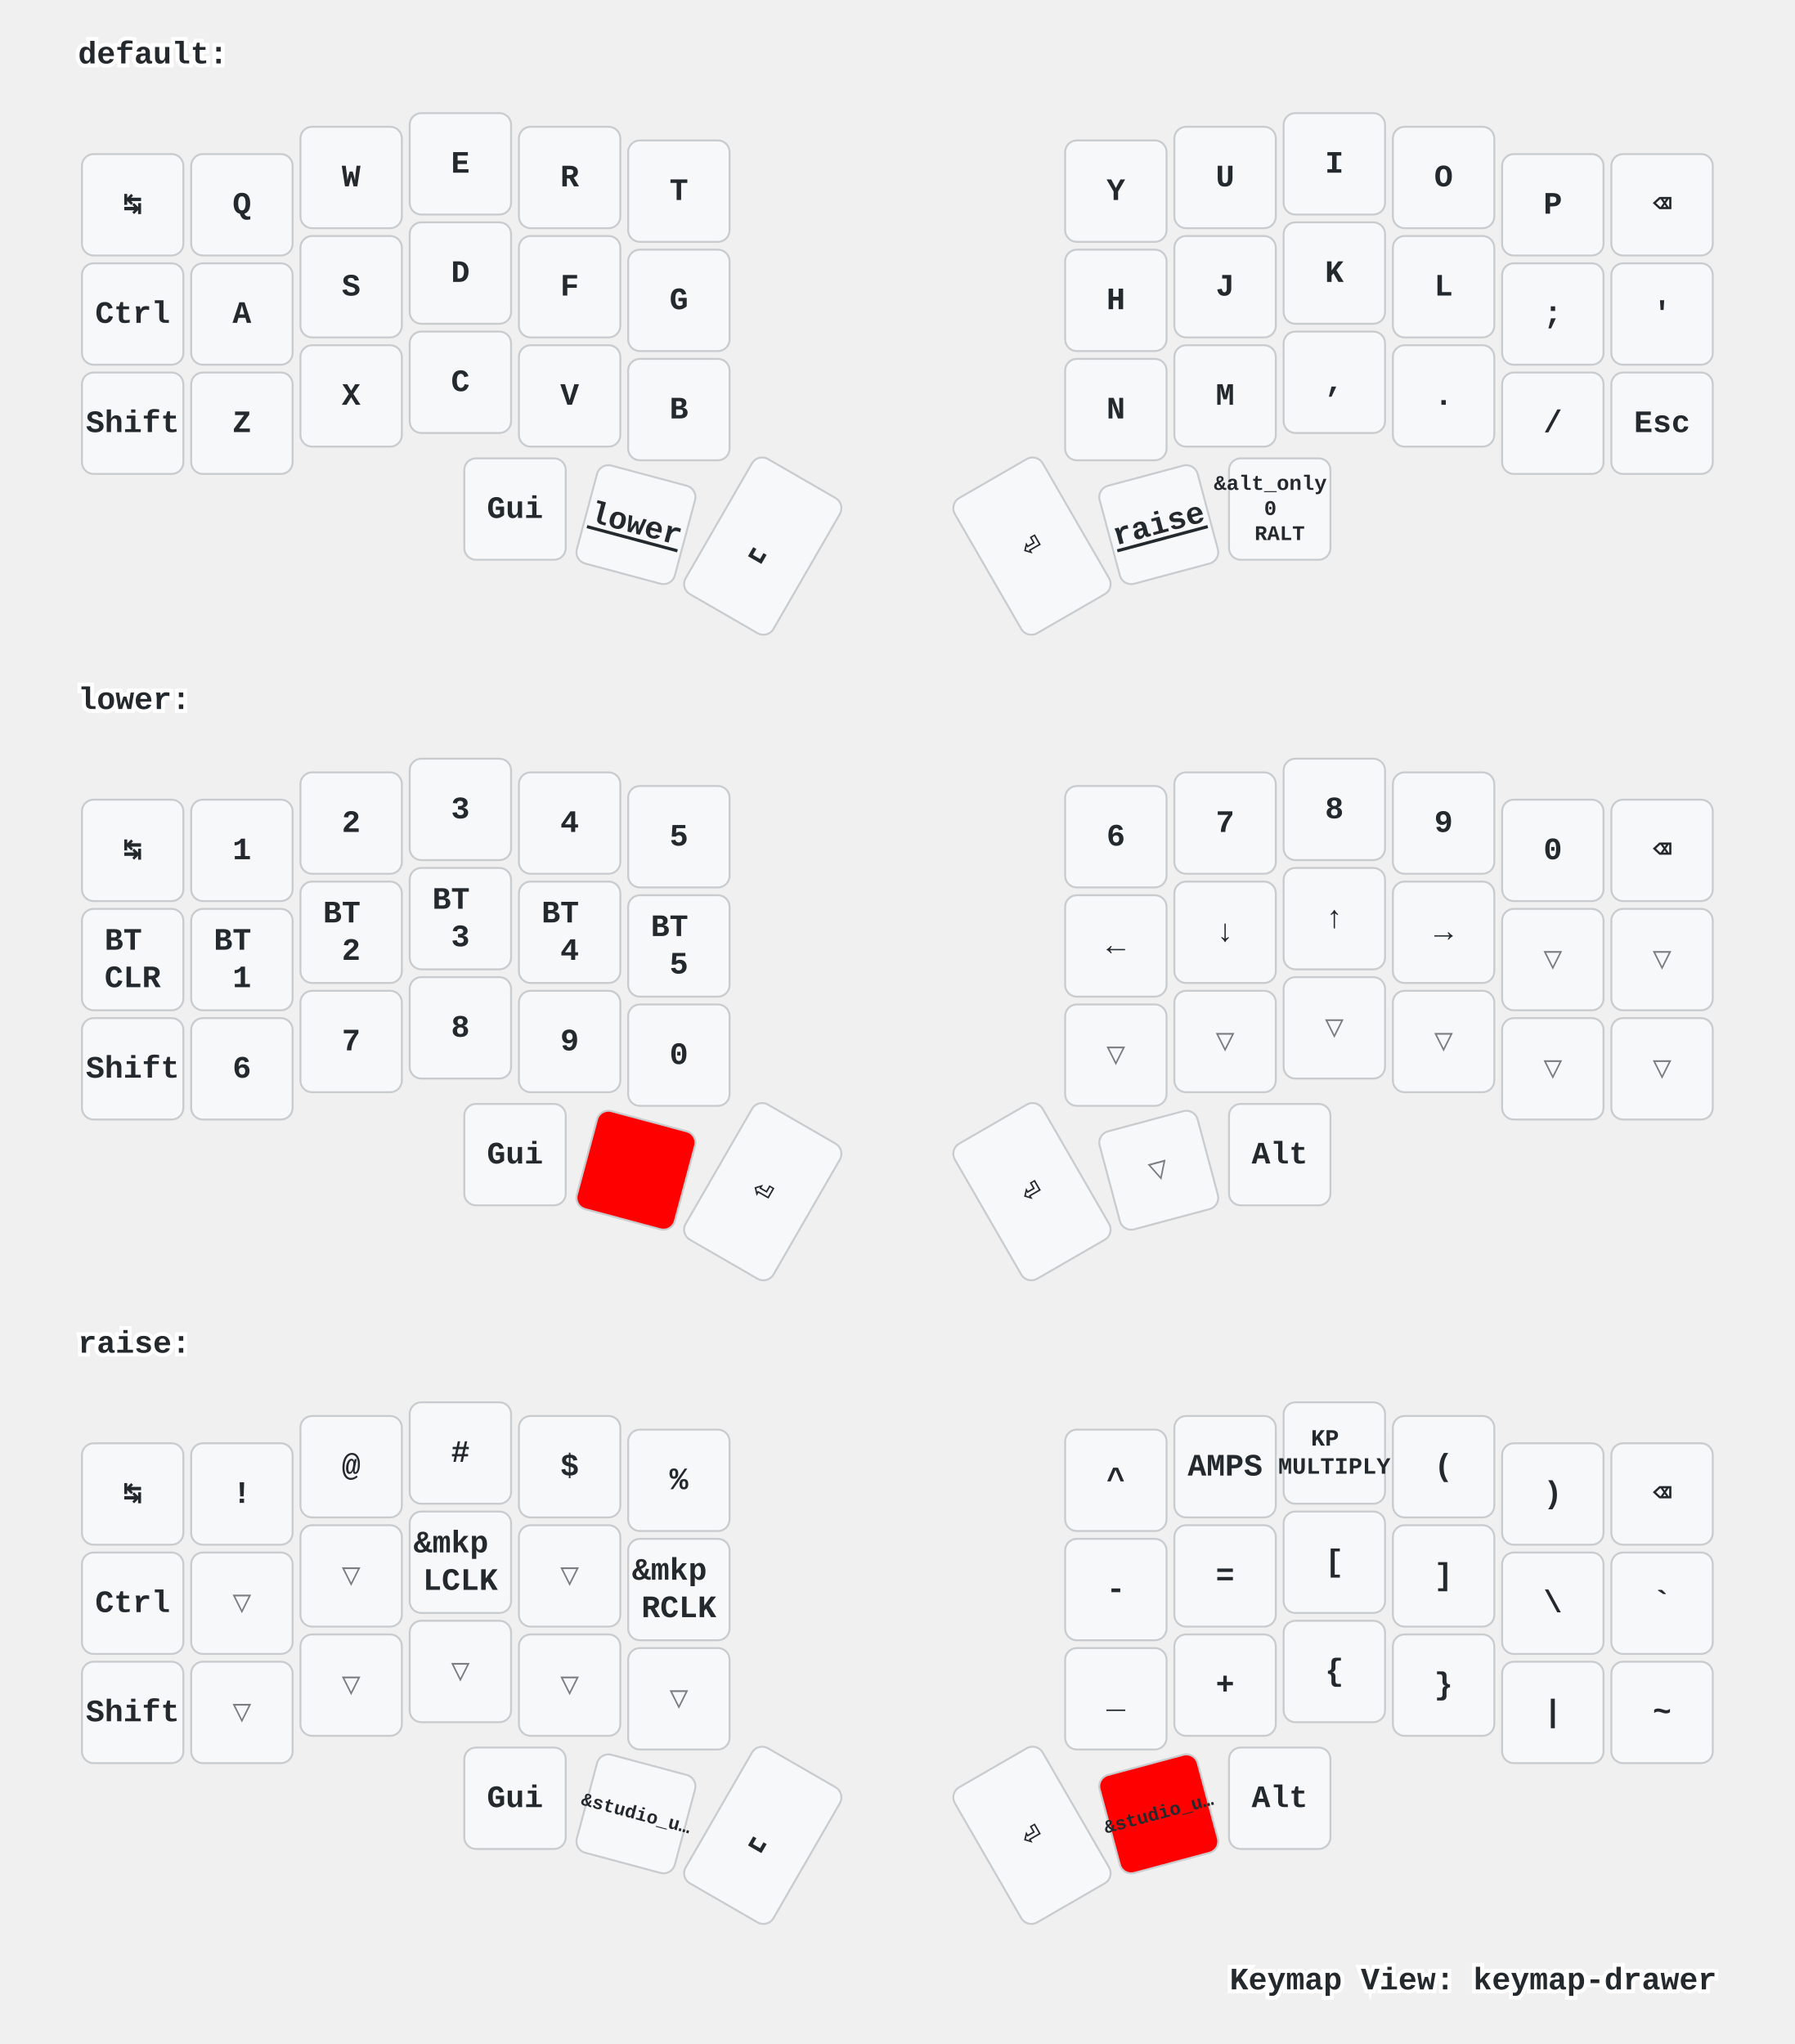
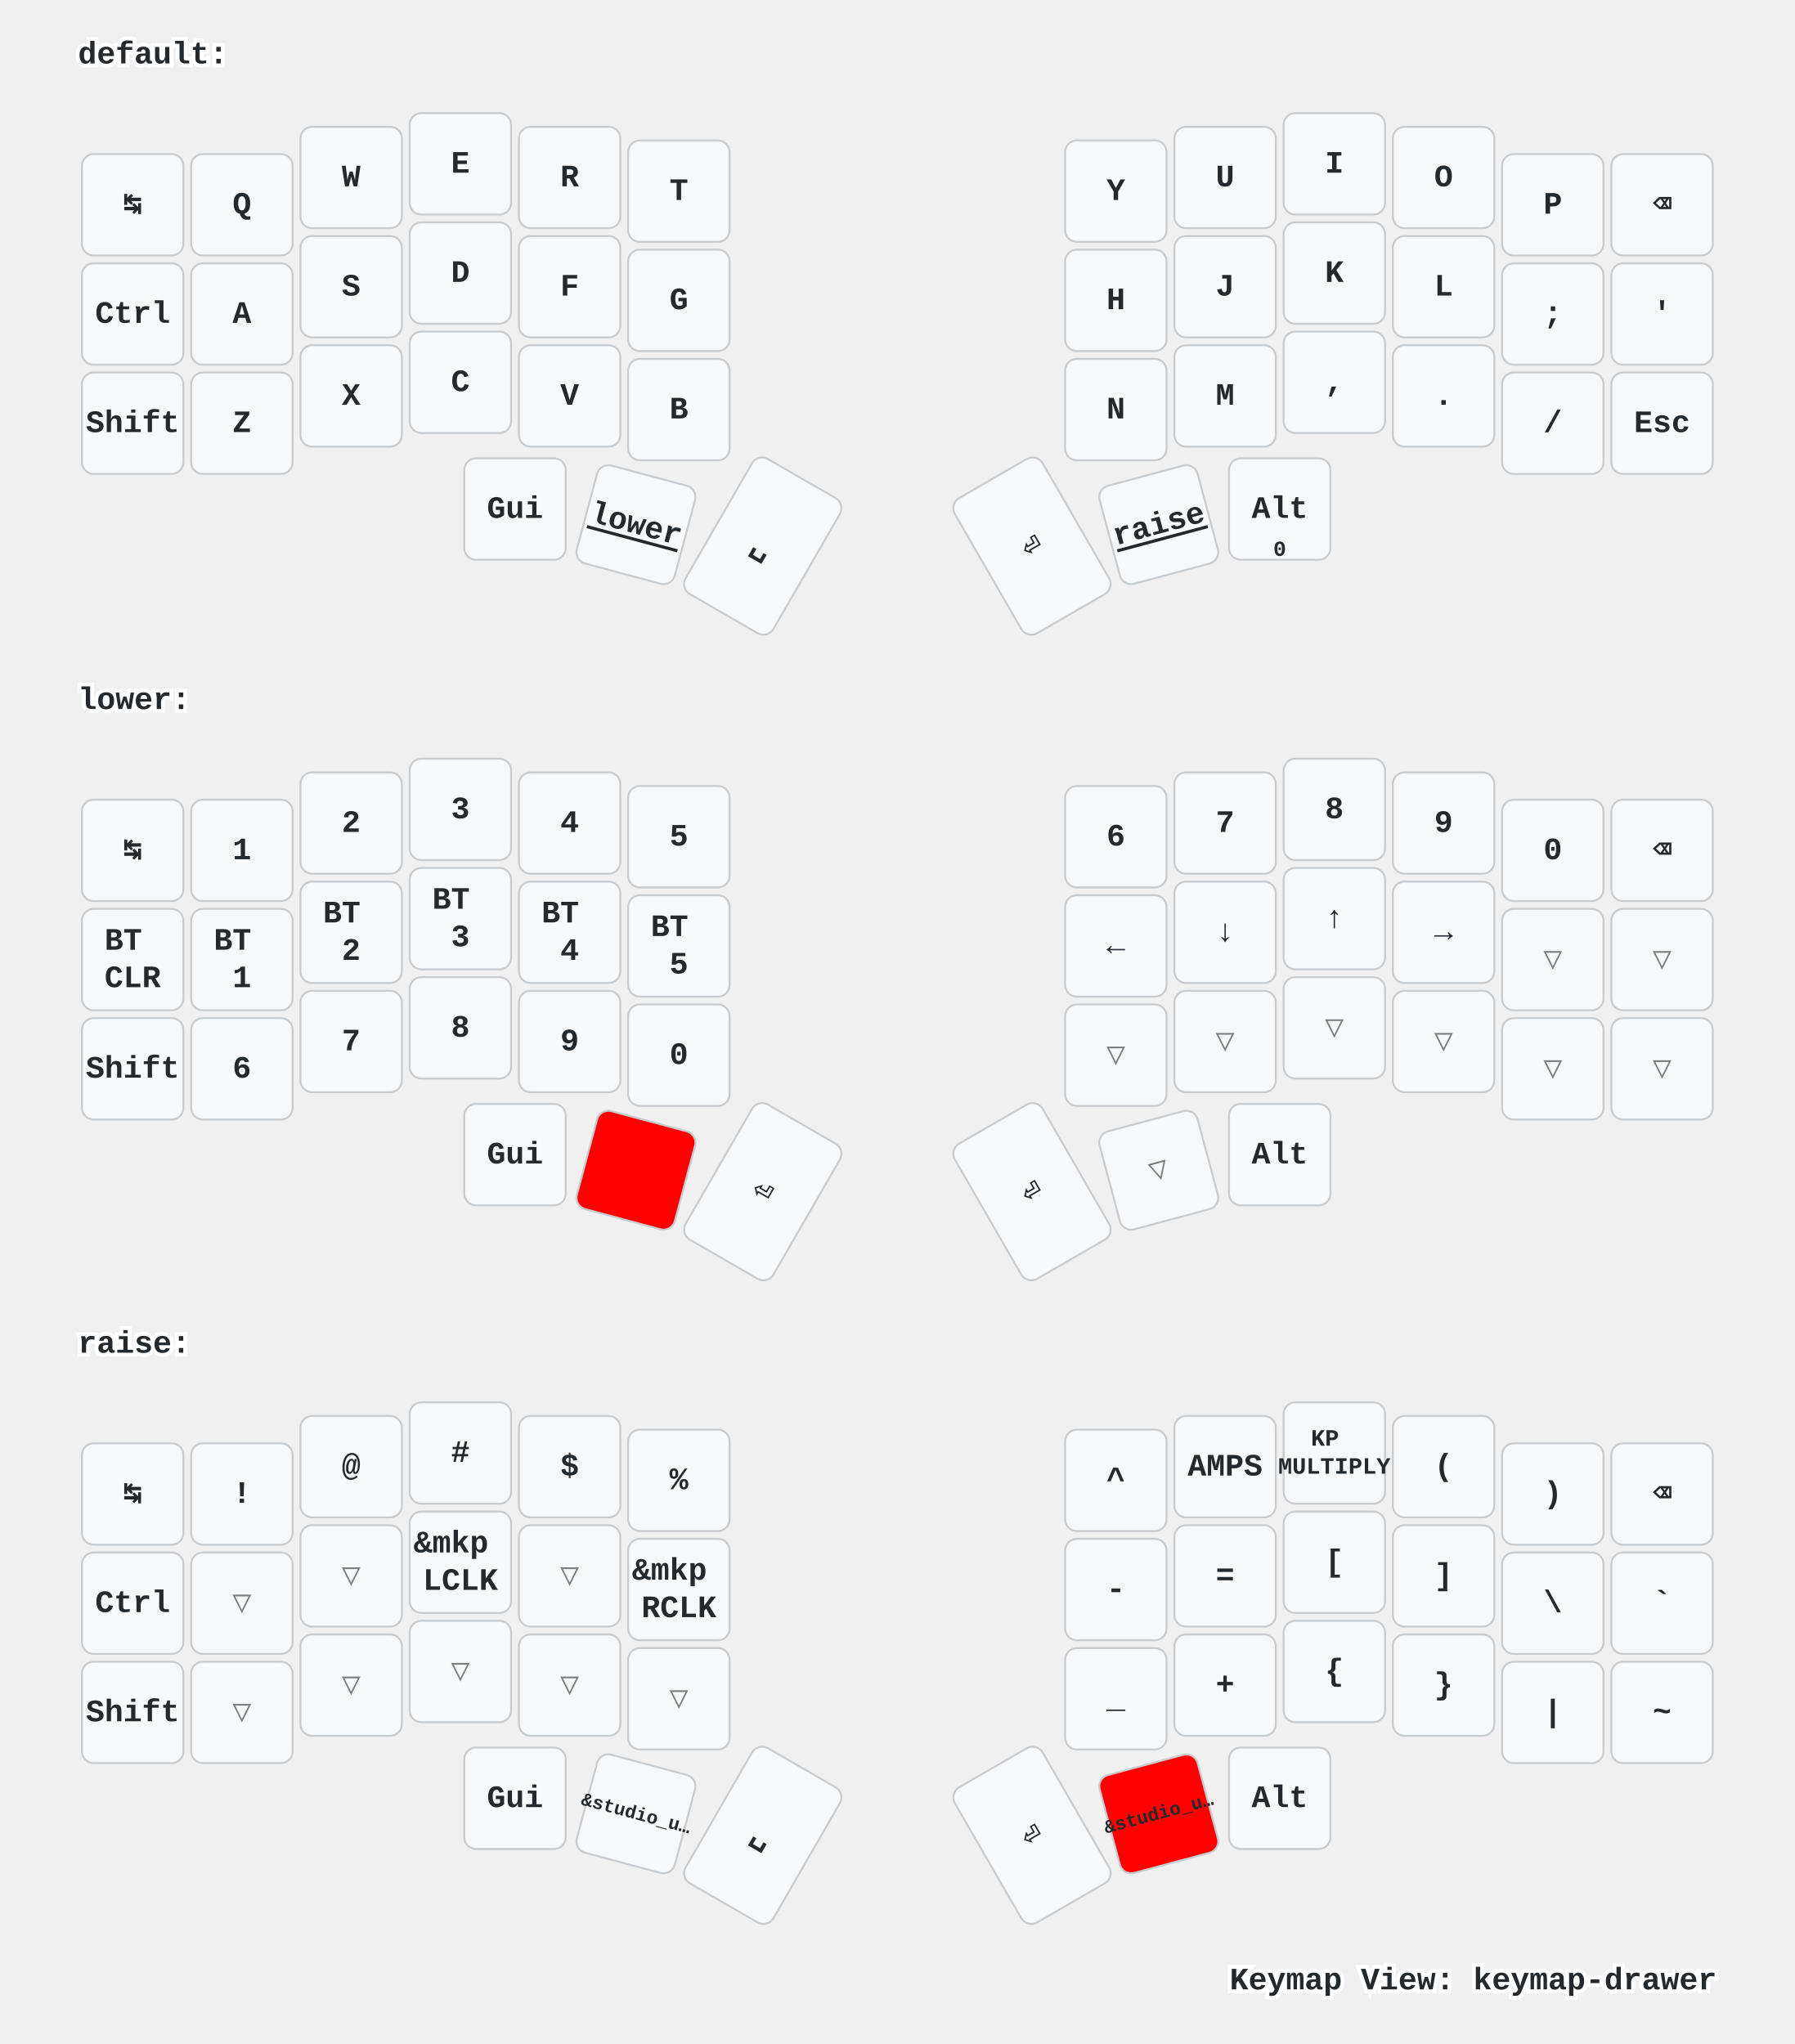
<svg xmlns="http://www.w3.org/2000/svg" width="920" height="1048" viewBox="0 0 920 1048" class="keymap">
  <style>/* inherit to force styles through use tags */
svg path {
    fill: inherit;
}

/* font and background color specifications */
svg.keymap {
    font-family: SFMono-Regular,Consolas,Liberation Mono,Menlo,monospace;
    font-size: 14px;
    font-kerning: normal;
    text-rendering: optimizeLegibility;
    fill: #24292e;
}

/* default key styling */
rect.key {
    fill: #f6f8fa;
}

rect.key, rect.combo {
    stroke: #c9cccf;
    stroke-width: 1;
}

/* default key side styling, only used is draw_key_sides is set */
rect.side {
    filter: brightness(90%);
}

/* color accent for combo boxes */
rect.combo, rect.combo-separate {
    fill: #cdf;
}

/* color accent for held keys */
rect.held, rect.combo.held {
    fill: #fdd;
}

/* color accent for ghost (optional) keys */
rect.ghost, rect.combo.ghost {
    stroke-dasharray: 4, 4;
    stroke-width: 2;
}

text {
    text-anchor: middle;
    dominant-baseline: middle;
}

/* styling for layer labels */
text.label {
    font-weight: bold;
    text-anchor: start;
    stroke: white;
    stroke-width: 4;
    paint-order: stroke;
}

/* styling for optional footer */
text.footer {
    text-anchor: end;
    dominant-baseline: auto;
    stroke: white;
    stroke-width: 4;
    paint-order: stroke;
}

/* styling for combo tap, and key non-tap label text */
text.combo, text.hold, text.shifted, text.left, text.right {
    font-size: 11px;
}

text.hold {
    text-anchor: middle;
    dominant-baseline: auto;
}

text.shifted {
    text-anchor: middle;
    dominant-baseline: hanging;
}

text.left {
    text-anchor: start;
}

text.right {
    text-anchor: end;
}

text.layer-activator {
    text-decoration: underline;
}

/* styling for hold/shifted label text in combo box */
text.combo.hold, text.combo.shifted, text.combo.left, text.combo.right {
    font-size: 8px;
}

/* lighter symbol for transparent keys */
text.trans {
    fill: #7b7e81;
}

/* styling for combo dendrons */
path.combo {
    stroke-width: 1;
    stroke: gray;
    fill: none;
}

/* Start Tabler Icons Cleanup */
/* cannot use height/width with glyphs */
.icon-tabler &gt; path {
    fill: inherit;
    stroke: inherit;
    stroke-width: 2;
}
/* hide tabler's default box */
.icon-tabler &gt; path[stroke="none"][fill="none"] {
    visibility: hidden;
}
/* End Tabler Icons Cleanup */

/* For default sytles, see https://github.com/caksoylar/keymap-drawer/blob/main/keymap_drawer/config.py#L85 */

svg.keymap {
  font-family: Ubuntu Mono, Inconsolata, Consolas, Liberation Mono, Menlo, monospace;
  font-size: 16px;
  font-weight: bold;
  text-rendering: optimizeLegibility;
}

/* Color accent for held keys
red = #f00
green = #0f0
blue = #00f
yellow = #ff0
cyan = #0ff
magenta = #f0f
white = #fff
black = #000
grey = #888
light grey = #ccc
#ffc
*/
rect.held, rect.combo.held {
    fill: #f00;
}

/* Technique borrowed and extended from https://github.com/englmaxi/zmk-config/blob/master/keymap-drawer/config.yaml */
.sym_sub_text.tap {
  translate: -5px 2px;
  font-size: 20px;
}
.sym_sub_text.shifted {
  translate: 10px 13px;
  font-size: 10px;
  opacity: 1.0;
}
.combo.sym_sub_text.tap {
  translate: -1px 1px;
}
.combo.sym_sub_text.shifted {
  translate: 7px 5px;
  font-size: 10px;
  opacity: 1.0;
}

/* Toggle */
.toggle.shifted {
  translate: -10px 12px;
}

.toggle.hold {
  translate: 13px -23px;
}

/* Variant for tap-dances */
.tap_dance.tap {
  translate: -7px 0px;
  font-size: 12px;
}
.tap_dance.shifted {
  translate: 7px 17px;
  font-size: 12px;
  opacity: 1.0;
}

/* Variant for symbol next to symbol */
.sym_by_sym.tap {
  translate: -6px 0px;
}
.sym_by_sym.shifted {
  translate: 10px 12px;
  opacity: 1.0;
}

.combo.sym_by_sym.tap {
  translate: -35px 0px;
}
.combo.sym_by_sym.shifted {
  translate: 35px 20px;
  opacity: 1.0;
}

.combo.sym_by_sym.hold {
  visibility: hidden;
}

/* hide hold box for combo sym_by_sym */
.combo.sym_by_sym.hold &gt; path[stroke="none"][fill="none"] {
  visibility: hidden;
}
</style>
  <g transform="translate(40, 0)" class="layer-default">
    <text x="0" y="28" class="label" id="default">default:</text>
    <g transform="translate(0, 56)">
      <g transform="translate(28, 49)" class="key keypos-0">
        <rect rx="6" ry="6" x="-26" y="-26" width="52" height="52" class="key" />
        <text x="0" y="0" class="key tap">↹</text>
      </g>
      <g transform="translate(84, 49)" class="key keypos-1">
        <rect rx="6" ry="6" x="-26" y="-26" width="52" height="52" class="key" />
        <text x="0" y="0" class="key tap">Q</text>
      </g>
      <g transform="translate(140, 35)" class="key keypos-2">
        <rect rx="6" ry="6" x="-26" y="-26" width="52" height="52" class="key" />
        <text x="0" y="0" class="key tap">W</text>
      </g>
      <g transform="translate(196, 28)" class="key keypos-3">
        <rect rx="6" ry="6" x="-26" y="-26" width="52" height="52" class="key" />
        <text x="0" y="0" class="key tap">E</text>
      </g>
      <g transform="translate(252, 35)" class="key keypos-4">
        <rect rx="6" ry="6" x="-26" y="-26" width="52" height="52" class="key" />
        <text x="0" y="0" class="key tap">R</text>
      </g>
      <g transform="translate(308, 42)" class="key keypos-5">
        <rect rx="6" ry="6" x="-26" y="-26" width="52" height="52" class="key" />
        <text x="0" y="0" class="key tap">T</text>
      </g>
      <g transform="translate(532, 42)" class="key keypos-6">
        <rect rx="6" ry="6" x="-26" y="-26" width="52" height="52" class="key" />
        <text x="0" y="0" class="key tap">Y</text>
      </g>
      <g transform="translate(588, 35)" class="key keypos-7">
        <rect rx="6" ry="6" x="-26" y="-26" width="52" height="52" class="key" />
        <text x="0" y="0" class="key tap">U</text>
      </g>
      <g transform="translate(644, 28)" class="key keypos-8">
        <rect rx="6" ry="6" x="-26" y="-26" width="52" height="52" class="key" />
        <text x="0" y="0" class="key tap">I</text>
      </g>
      <g transform="translate(700, 35)" class="key keypos-9">
        <rect rx="6" ry="6" x="-26" y="-26" width="52" height="52" class="key" />
        <text x="0" y="0" class="key tap">O</text>
      </g>
      <g transform="translate(756, 49)" class="key keypos-10">
        <rect rx="6" ry="6" x="-26" y="-26" width="52" height="52" class="key" />
        <text x="0" y="0" class="key tap">P</text>
      </g>
      <g transform="translate(812, 49)" class="key keypos-11">
        <rect rx="6" ry="6" x="-26" y="-26" width="52" height="52" class="key" />
        <text x="0" y="0" class="key tap">⌫</text>
      </g>
      <g transform="translate(28, 105)" class="key keypos-12">
        <rect rx="6" ry="6" x="-26" y="-26" width="52" height="52" class="key" />
        <text x="0" y="0" class="key tap">Ctrl</text>
      </g>
      <g transform="translate(84, 105)" class="key keypos-13">
        <rect rx="6" ry="6" x="-26" y="-26" width="52" height="52" class="key" />
        <text x="0" y="0" class="key tap">A</text>
      </g>
      <g transform="translate(140, 91)" class="key keypos-14">
        <rect rx="6" ry="6" x="-26" y="-26" width="52" height="52" class="key" />
        <text x="0" y="0" class="key tap">S</text>
      </g>
      <g transform="translate(196, 84)" class="key keypos-15">
        <rect rx="6" ry="6" x="-26" y="-26" width="52" height="52" class="key" />
        <text x="0" y="0" class="key tap">D</text>
      </g>
      <g transform="translate(252, 91)" class="key keypos-16">
        <rect rx="6" ry="6" x="-26" y="-26" width="52" height="52" class="key" />
        <text x="0" y="0" class="key tap">F</text>
      </g>
      <g transform="translate(308, 98)" class="key keypos-17">
        <rect rx="6" ry="6" x="-26" y="-26" width="52" height="52" class="key" />
        <text x="0" y="0" class="key tap">G</text>
      </g>
      <g transform="translate(532, 98)" class="key keypos-18">
        <rect rx="6" ry="6" x="-26" y="-26" width="52" height="52" class="key" />
        <text x="0" y="0" class="key tap">H</text>
      </g>
      <g transform="translate(588, 91)" class="key keypos-19">
        <rect rx="6" ry="6" x="-26" y="-26" width="52" height="52" class="key" />
        <text x="0" y="0" class="key tap">J</text>
      </g>
      <g transform="translate(644, 84)" class="key keypos-20">
        <rect rx="6" ry="6" x="-26" y="-26" width="52" height="52" class="key" />
        <text x="0" y="0" class="key tap">K</text>
      </g>
      <g transform="translate(700, 91)" class="key keypos-21">
        <rect rx="6" ry="6" x="-26" y="-26" width="52" height="52" class="key" />
        <text x="0" y="0" class="key tap">L</text>
      </g>
      <g transform="translate(756, 105)" class="key keypos-22">
        <rect rx="6" ry="6" x="-26" y="-26" width="52" height="52" class="key" />
        <text x="0" y="0" class="key tap">;</text>
      </g>
      <g transform="translate(812, 105)" class="key keypos-23">
        <rect rx="6" ry="6" x="-26" y="-26" width="52" height="52" class="key" />
        <text x="0" y="0" class="key tap">'</text>
      </g>
      <g transform="translate(28, 161)" class="key keypos-24">
        <rect rx="6" ry="6" x="-26" y="-26" width="52" height="52" class="key" />
        <text x="0" y="0" class="key tap">Shift</text>
      </g>
      <g transform="translate(84, 161)" class="key keypos-25">
        <rect rx="6" ry="6" x="-26" y="-26" width="52" height="52" class="key" />
        <text x="0" y="0" class="key tap">Z</text>
      </g>
      <g transform="translate(140, 147)" class="key keypos-26">
        <rect rx="6" ry="6" x="-26" y="-26" width="52" height="52" class="key" />
        <text x="0" y="0" class="key tap">X</text>
      </g>
      <g transform="translate(196, 140)" class="key keypos-27">
        <rect rx="6" ry="6" x="-26" y="-26" width="52" height="52" class="key" />
        <text x="0" y="0" class="key tap">C</text>
      </g>
      <g transform="translate(252, 147)" class="key keypos-28">
        <rect rx="6" ry="6" x="-26" y="-26" width="52" height="52" class="key" />
        <text x="0" y="0" class="key tap">V</text>
      </g>
      <g transform="translate(308, 154)" class="key keypos-29">
        <rect rx="6" ry="6" x="-26" y="-26" width="52" height="52" class="key" />
        <text x="0" y="0" class="key tap">B</text>
      </g>
      <g transform="translate(532, 154)" class="key keypos-30">
        <rect rx="6" ry="6" x="-26" y="-26" width="52" height="52" class="key" />
        <text x="0" y="0" class="key tap">N</text>
      </g>
      <g transform="translate(588, 147)" class="key keypos-31">
        <rect rx="6" ry="6" x="-26" y="-26" width="52" height="52" class="key" />
        <text x="0" y="0" class="key tap">M</text>
      </g>
      <g transform="translate(644, 140)" class="key keypos-32">
        <rect rx="6" ry="6" x="-26" y="-26" width="52" height="52" class="key" />
        <text x="0" y="0" class="key tap">,</text>
      </g>
      <g transform="translate(700, 147)" class="key keypos-33">
        <rect rx="6" ry="6" x="-26" y="-26" width="52" height="52" class="key" />
        <text x="0" y="0" class="key tap">.</text>
      </g>
      <g transform="translate(756, 161)" class="key keypos-34">
        <rect rx="6" ry="6" x="-26" y="-26" width="52" height="52" class="key" />
        <text x="0" y="0" class="key tap">/</text>
      </g>
      <g transform="translate(812, 161)" class="key keypos-35">
        <rect rx="6" ry="6" x="-26" y="-26" width="52" height="52" class="key" />
        <text x="0" y="0" class="key tap">Esc</text>
      </g>
      <g transform="translate(224, 205)" class="key keypos-36">
        <rect rx="6" ry="6" x="-26" y="-26" width="52" height="52" class="key" />
        <text x="0" y="0" class="key tap">Gui</text>
      </g>
      <g transform="translate(286, 213) rotate(15.0)" class="key keypos-37">
        <rect rx="6" ry="6" x="-26" y="-26" width="52" height="52" class="key" />
        <a href="#lower">
          <text x="0" y="0" class="key tap layer-activator">lower</text>
        </a>
      </g>
      <g transform="translate(351, 224) rotate(30.0)" class="key keypos-38">
        <rect rx="6" ry="6" x="-26" y="-40" width="52" height="80" class="key" />
        <text x="0" y="0" class="key tap">␣</text>
      </g>
      <g transform="translate(489, 224) rotate(-30.0)" class="key keypos-39">
        <rect rx="6" ry="6" x="-26" y="-40" width="52" height="80" class="key" />
        <text x="0" y="0" class="key tap">⏎</text>
      </g>
      <g transform="translate(554, 213) rotate(-15.0)" class="key keypos-40">
        <rect rx="6" ry="6" x="-26" y="-26" width="52" height="52" class="key" />
        <a href="#raise">
          <text x="0" y="0" class="key tap layer-activator">raise</text>
        </a>
      </g>
      <g transform="translate(616, 205)" class="key keypos-41">
        <rect rx="6" ry="6" x="-26" y="-26" width="52" height="52" class="key" />
-         <text x="0" y="0" class="key tap">
-           <tspan x="0" dy="-1.2em" style="font-size: 67%">&amp;alt_only</tspan>
-           <tspan x="0" dy="1.2em" style="font-size: 67%">0</tspan>
-           <tspan x="0" dy="1.2em" style="font-size: 67%">RALT</tspan>
-         </text>
+         <text x="0" y="0" class="key tap">Alt</text>
+         <text x="0" y="24" class="key hold">0</text>
      </g>
    </g>
  </g>
  <g transform="translate(40, 331)" class="layer-lower">
    <text x="0" y="28" class="label" id="lower">lower:</text>
    <g transform="translate(0, 56)">
      <g transform="translate(28, 49)" class="key keypos-0">
        <rect rx="6" ry="6" x="-26" y="-26" width="52" height="52" class="key" />
        <text x="0" y="0" class="key tap">↹</text>
      </g>
      <g transform="translate(84, 49)" class="key keypos-1">
        <rect rx="6" ry="6" x="-26" y="-26" width="52" height="52" class="key" />
        <text x="0" y="0" class="key tap">1</text>
      </g>
      <g transform="translate(140, 35)" class="key keypos-2">
        <rect rx="6" ry="6" x="-26" y="-26" width="52" height="52" class="key" />
        <text x="0" y="0" class="key tap">2</text>
      </g>
      <g transform="translate(196, 28)" class="key keypos-3">
        <rect rx="6" ry="6" x="-26" y="-26" width="52" height="52" class="key" />
        <text x="0" y="0" class="key tap">3</text>
      </g>
      <g transform="translate(252, 35)" class="key keypos-4">
        <rect rx="6" ry="6" x="-26" y="-26" width="52" height="52" class="key" />
        <text x="0" y="0" class="key tap">4</text>
      </g>
      <g transform="translate(308, 42)" class="key keypos-5">
        <rect rx="6" ry="6" x="-26" y="-26" width="52" height="52" class="key" />
        <text x="0" y="0" class="key tap">5</text>
      </g>
      <g transform="translate(532, 42)" class="key keypos-6">
        <rect rx="6" ry="6" x="-26" y="-26" width="52" height="52" class="key" />
        <text x="0" y="0" class="key tap">6</text>
      </g>
      <g transform="translate(588, 35)" class="key keypos-7">
        <rect rx="6" ry="6" x="-26" y="-26" width="52" height="52" class="key" />
        <text x="0" y="0" class="key tap">7</text>
      </g>
      <g transform="translate(644, 28)" class="key keypos-8">
        <rect rx="6" ry="6" x="-26" y="-26" width="52" height="52" class="key" />
        <text x="0" y="0" class="key tap">8</text>
      </g>
      <g transform="translate(700, 35)" class="key keypos-9">
        <rect rx="6" ry="6" x="-26" y="-26" width="52" height="52" class="key" />
        <text x="0" y="0" class="key tap">9</text>
      </g>
      <g transform="translate(756, 49)" class="key keypos-10">
        <rect rx="6" ry="6" x="-26" y="-26" width="52" height="52" class="key" />
        <text x="0" y="0" class="key tap">0</text>
      </g>
      <g transform="translate(812, 49)" class="key keypos-11">
        <rect rx="6" ry="6" x="-26" y="-26" width="52" height="52" class="key" />
        <text x="0" y="0" class="key tap">⌫</text>
      </g>
      <g transform="translate(28, 105)" class="key keypos-12">
        <rect rx="6" ry="6" x="-26" y="-26" width="52" height="52" class="key" />
        <text x="0" y="0" class="key tap">
          <tspan x="0" dy="-0.6em">BT</tspan>
          <tspan x="0" dy="1.2em">CLR</tspan>
        </text>
      </g>
      <g transform="translate(84, 105)" class="key keypos-13">
        <rect rx="6" ry="6" x="-26" y="-26" width="52" height="52" class="key" />
        <text x="0" y="0" class="key tap">
          <tspan x="0" dy="-0.6em">BT</tspan>
          <tspan x="0" dy="1.2em">1</tspan>
        </text>
      </g>
      <g transform="translate(140, 91)" class="key keypos-14">
        <rect rx="6" ry="6" x="-26" y="-26" width="52" height="52" class="key" />
        <text x="0" y="0" class="key tap">
          <tspan x="0" dy="-0.6em">BT</tspan>
          <tspan x="0" dy="1.2em">2</tspan>
        </text>
      </g>
      <g transform="translate(196, 84)" class="key keypos-15">
        <rect rx="6" ry="6" x="-26" y="-26" width="52" height="52" class="key" />
        <text x="0" y="0" class="key tap">
          <tspan x="0" dy="-0.6em">BT</tspan>
          <tspan x="0" dy="1.2em">3</tspan>
        </text>
      </g>
      <g transform="translate(252, 91)" class="key keypos-16">
        <rect rx="6" ry="6" x="-26" y="-26" width="52" height="52" class="key" />
        <text x="0" y="0" class="key tap">
          <tspan x="0" dy="-0.6em">BT</tspan>
          <tspan x="0" dy="1.2em">4</tspan>
        </text>
      </g>
      <g transform="translate(308, 98)" class="key keypos-17">
        <rect rx="6" ry="6" x="-26" y="-26" width="52" height="52" class="key" />
        <text x="0" y="0" class="key tap">
          <tspan x="0" dy="-0.6em">BT</tspan>
          <tspan x="0" dy="1.2em">5</tspan>
        </text>
      </g>
      <g transform="translate(532, 98)" class="key keypos-18">
        <rect rx="6" ry="6" x="-26" y="-26" width="52" height="52" class="key" />
        <text x="0" y="0" class="key tap">←</text>
      </g>
      <g transform="translate(588, 91)" class="key keypos-19">
        <rect rx="6" ry="6" x="-26" y="-26" width="52" height="52" class="key" />
        <text x="0" y="0" class="key tap">↓</text>
      </g>
      <g transform="translate(644, 84)" class="key keypos-20">
        <rect rx="6" ry="6" x="-26" y="-26" width="52" height="52" class="key" />
        <text x="0" y="0" class="key tap">↑</text>
      </g>
      <g transform="translate(700, 91)" class="key keypos-21">
        <rect rx="6" ry="6" x="-26" y="-26" width="52" height="52" class="key" />
        <text x="0" y="0" class="key tap">→</text>
      </g>
      <g transform="translate(756, 105)" class="key trans keypos-22">
        <rect rx="6" ry="6" x="-26" y="-26" width="52" height="52" class="key trans" />
        <text x="0" y="0" class="key trans tap">▽</text>
      </g>
      <g transform="translate(812, 105)" class="key trans keypos-23">
        <rect rx="6" ry="6" x="-26" y="-26" width="52" height="52" class="key trans" />
        <text x="0" y="0" class="key trans tap">▽</text>
      </g>
      <g transform="translate(28, 161)" class="key keypos-24">
        <rect rx="6" ry="6" x="-26" y="-26" width="52" height="52" class="key" />
        <text x="0" y="0" class="key tap">Shift</text>
      </g>
      <g transform="translate(84, 161)" class="key keypos-25">
        <rect rx="6" ry="6" x="-26" y="-26" width="52" height="52" class="key" />
        <text x="0" y="0" class="key tap">6</text>
      </g>
      <g transform="translate(140, 147)" class="key keypos-26">
        <rect rx="6" ry="6" x="-26" y="-26" width="52" height="52" class="key" />
        <text x="0" y="0" class="key tap">7</text>
      </g>
      <g transform="translate(196, 140)" class="key keypos-27">
        <rect rx="6" ry="6" x="-26" y="-26" width="52" height="52" class="key" />
        <text x="0" y="0" class="key tap">8</text>
      </g>
      <g transform="translate(252, 147)" class="key keypos-28">
        <rect rx="6" ry="6" x="-26" y="-26" width="52" height="52" class="key" />
        <text x="0" y="0" class="key tap">9</text>
      </g>
      <g transform="translate(308, 154)" class="key keypos-29">
        <rect rx="6" ry="6" x="-26" y="-26" width="52" height="52" class="key" />
        <text x="0" y="0" class="key tap">0</text>
      </g>
      <g transform="translate(532, 154)" class="key trans keypos-30">
        <rect rx="6" ry="6" x="-26" y="-26" width="52" height="52" class="key trans" />
        <text x="0" y="0" class="key trans tap">▽</text>
      </g>
      <g transform="translate(588, 147)" class="key trans keypos-31">
        <rect rx="6" ry="6" x="-26" y="-26" width="52" height="52" class="key trans" />
        <text x="0" y="0" class="key trans tap">▽</text>
      </g>
      <g transform="translate(644, 140)" class="key trans keypos-32">
        <rect rx="6" ry="6" x="-26" y="-26" width="52" height="52" class="key trans" />
        <text x="0" y="0" class="key trans tap">▽</text>
      </g>
      <g transform="translate(700, 147)" class="key trans keypos-33">
        <rect rx="6" ry="6" x="-26" y="-26" width="52" height="52" class="key trans" />
        <text x="0" y="0" class="key trans tap">▽</text>
      </g>
      <g transform="translate(756, 161)" class="key trans keypos-34">
        <rect rx="6" ry="6" x="-26" y="-26" width="52" height="52" class="key trans" />
        <text x="0" y="0" class="key trans tap">▽</text>
      </g>
      <g transform="translate(812, 161)" class="key trans keypos-35">
        <rect rx="6" ry="6" x="-26" y="-26" width="52" height="52" class="key trans" />
        <text x="0" y="0" class="key trans tap">▽</text>
      </g>
      <g transform="translate(224, 205)" class="key keypos-36">
        <rect rx="6" ry="6" x="-26" y="-26" width="52" height="52" class="key" />
        <text x="0" y="0" class="key tap">Gui</text>
      </g>
      <g transform="translate(286, 213) rotate(15.0)" class="key held keypos-37">
        <rect rx="6" ry="6" x="-26" y="-26" width="52" height="52" class="key held" />
      </g>
      <g transform="translate(351, 224) rotate(30.0)" class="key keypos-38">
        <rect rx="6" ry="6" x="-26" y="-40" width="52" height="80" class="key" />
        <text x="0" y="0" class="key tap">⏎</text>
      </g>
      <g transform="translate(489, 224) rotate(-30.0)" class="key keypos-39">
        <rect rx="6" ry="6" x="-26" y="-40" width="52" height="80" class="key" />
        <text x="0" y="0" class="key tap">⏎</text>
      </g>
      <g transform="translate(554, 213) rotate(-15.0)" class="key trans keypos-40">
        <rect rx="6" ry="6" x="-26" y="-26" width="52" height="52" class="key trans" />
        <text x="0" y="0" class="key trans tap">▽</text>
      </g>
      <g transform="translate(616, 205)" class="key keypos-41">
        <rect rx="6" ry="6" x="-26" y="-26" width="52" height="52" class="key" />
        <text x="0" y="0" class="key tap">Alt</text>
      </g>
    </g>
  </g>
  <g transform="translate(40, 661)" class="layer-raise">
    <text x="0" y="28" class="label" id="raise">raise:</text>
    <g transform="translate(0, 56)">
      <g transform="translate(28, 49)" class="key keypos-0">
        <rect rx="6" ry="6" x="-26" y="-26" width="52" height="52" class="key" />
        <text x="0" y="0" class="key tap">↹</text>
      </g>
      <g transform="translate(84, 49)" class="key keypos-1">
        <rect rx="6" ry="6" x="-26" y="-26" width="52" height="52" class="key" />
        <text x="0" y="0" class="key tap">!</text>
      </g>
      <g transform="translate(140, 35)" class="key keypos-2">
        <rect rx="6" ry="6" x="-26" y="-26" width="52" height="52" class="key" />
        <text x="0" y="0" class="key tap">@</text>
      </g>
      <g transform="translate(196, 28)" class="key keypos-3">
        <rect rx="6" ry="6" x="-26" y="-26" width="52" height="52" class="key" />
        <text x="0" y="0" class="key tap">#</text>
      </g>
      <g transform="translate(252, 35)" class="key keypos-4">
        <rect rx="6" ry="6" x="-26" y="-26" width="52" height="52" class="key" />
        <text x="0" y="0" class="key tap">$</text>
      </g>
      <g transform="translate(308, 42)" class="key keypos-5">
        <rect rx="6" ry="6" x="-26" y="-26" width="52" height="52" class="key" />
        <text x="0" y="0" class="key tap">%</text>
      </g>
      <g transform="translate(532, 42)" class="key keypos-6">
        <rect rx="6" ry="6" x="-26" y="-26" width="52" height="52" class="key" />
        <text x="0" y="0" class="key tap">^</text>
      </g>
      <g transform="translate(588, 35)" class="key keypos-7">
        <rect rx="6" ry="6" x="-26" y="-26" width="52" height="52" class="key" />
        <text x="0" y="0" class="key tap">AMPS</text>
      </g>
      <g transform="translate(644, 28)" class="key keypos-8">
        <rect rx="6" ry="6" x="-26" y="-26" width="52" height="52" class="key" />
        <text x="0" y="0" class="key tap">
          <tspan x="0" dy="-0.6em" style="font-size: 75%">KP</tspan>
          <tspan x="0" dy="1.2em" style="font-size: 75%">MULTIPLY</tspan>
        </text>
      </g>
      <g transform="translate(700, 35)" class="key keypos-9">
        <rect rx="6" ry="6" x="-26" y="-26" width="52" height="52" class="key" />
        <text x="0" y="0" class="key tap">(</text>
      </g>
      <g transform="translate(756, 49)" class="key keypos-10">
        <rect rx="6" ry="6" x="-26" y="-26" width="52" height="52" class="key" />
        <text x="0" y="0" class="key tap">)</text>
      </g>
      <g transform="translate(812, 49)" class="key keypos-11">
        <rect rx="6" ry="6" x="-26" y="-26" width="52" height="52" class="key" />
        <text x="0" y="0" class="key tap">⌫</text>
      </g>
      <g transform="translate(28, 105)" class="key keypos-12">
        <rect rx="6" ry="6" x="-26" y="-26" width="52" height="52" class="key" />
        <text x="0" y="0" class="key tap">Ctrl</text>
      </g>
      <g transform="translate(84, 105)" class="key trans keypos-13">
        <rect rx="6" ry="6" x="-26" y="-26" width="52" height="52" class="key trans" />
        <text x="0" y="0" class="key trans tap">▽</text>
      </g>
      <g transform="translate(140, 91)" class="key trans keypos-14">
        <rect rx="6" ry="6" x="-26" y="-26" width="52" height="52" class="key trans" />
        <text x="0" y="0" class="key trans tap">▽</text>
      </g>
      <g transform="translate(196, 84)" class="key keypos-15">
        <rect rx="6" ry="6" x="-26" y="-26" width="52" height="52" class="key" />
        <text x="0" y="0" class="key tap">
          <tspan x="0" dy="-0.6em">&amp;mkp</tspan>
          <tspan x="0" dy="1.2em">LCLK</tspan>
        </text>
      </g>
      <g transform="translate(252, 91)" class="key trans keypos-16">
        <rect rx="6" ry="6" x="-26" y="-26" width="52" height="52" class="key trans" />
        <text x="0" y="0" class="key trans tap">▽</text>
      </g>
      <g transform="translate(308, 98)" class="key keypos-17">
        <rect rx="6" ry="6" x="-26" y="-26" width="52" height="52" class="key" />
        <text x="0" y="0" class="key tap">
          <tspan x="0" dy="-0.6em">&amp;mkp</tspan>
          <tspan x="0" dy="1.2em">RCLK</tspan>
        </text>
      </g>
      <g transform="translate(532, 98)" class="key keypos-18">
        <rect rx="6" ry="6" x="-26" y="-26" width="52" height="52" class="key" />
        <text x="0" y="0" class="key tap">-</text>
      </g>
      <g transform="translate(588, 91)" class="key keypos-19">
        <rect rx="6" ry="6" x="-26" y="-26" width="52" height="52" class="key" />
        <text x="0" y="0" class="key tap">=</text>
      </g>
      <g transform="translate(644, 84)" class="key keypos-20">
        <rect rx="6" ry="6" x="-26" y="-26" width="52" height="52" class="key" />
        <text x="0" y="0" class="key tap">[</text>
      </g>
      <g transform="translate(700, 91)" class="key keypos-21">
        <rect rx="6" ry="6" x="-26" y="-26" width="52" height="52" class="key" />
        <text x="0" y="0" class="key tap">]</text>
      </g>
      <g transform="translate(756, 105)" class="key keypos-22">
        <rect rx="6" ry="6" x="-26" y="-26" width="52" height="52" class="key" />
        <text x="0" y="0" class="key tap">\</text>
      </g>
      <g transform="translate(812, 105)" class="key keypos-23">
        <rect rx="6" ry="6" x="-26" y="-26" width="52" height="52" class="key" />
        <text x="0" y="0" class="key tap">`</text>
      </g>
      <g transform="translate(28, 161)" class="key keypos-24">
        <rect rx="6" ry="6" x="-26" y="-26" width="52" height="52" class="key" />
        <text x="0" y="0" class="key tap">Shift</text>
      </g>
      <g transform="translate(84, 161)" class="key trans keypos-25">
        <rect rx="6" ry="6" x="-26" y="-26" width="52" height="52" class="key trans" />
        <text x="0" y="0" class="key trans tap">▽</text>
      </g>
      <g transform="translate(140, 147)" class="key trans keypos-26">
        <rect rx="6" ry="6" x="-26" y="-26" width="52" height="52" class="key trans" />
        <text x="0" y="0" class="key trans tap">▽</text>
      </g>
      <g transform="translate(196, 140)" class="key trans keypos-27">
        <rect rx="6" ry="6" x="-26" y="-26" width="52" height="52" class="key trans" />
        <text x="0" y="0" class="key trans tap">▽</text>
      </g>
      <g transform="translate(252, 147)" class="key trans keypos-28">
        <rect rx="6" ry="6" x="-26" y="-26" width="52" height="52" class="key trans" />
        <text x="0" y="0" class="key trans tap">▽</text>
      </g>
      <g transform="translate(308, 154)" class="key trans keypos-29">
        <rect rx="6" ry="6" x="-26" y="-26" width="52" height="52" class="key trans" />
        <text x="0" y="0" class="key trans tap">▽</text>
      </g>
      <g transform="translate(532, 154)" class="key keypos-30">
        <rect rx="6" ry="6" x="-26" y="-26" width="52" height="52" class="key" />
        <text x="0" y="0" class="key tap">_</text>
      </g>
      <g transform="translate(588, 147)" class="key keypos-31">
        <rect rx="6" ry="6" x="-26" y="-26" width="52" height="52" class="key" />
        <text x="0" y="0" class="key tap">+</text>
      </g>
      <g transform="translate(644, 140)" class="key keypos-32">
        <rect rx="6" ry="6" x="-26" y="-26" width="52" height="52" class="key" />
        <text x="0" y="0" class="key tap">{</text>
      </g>
      <g transform="translate(700, 147)" class="key keypos-33">
        <rect rx="6" ry="6" x="-26" y="-26" width="52" height="52" class="key" />
        <text x="0" y="0" class="key tap">}</text>
      </g>
      <g transform="translate(756, 161)" class="key keypos-34">
        <rect rx="6" ry="6" x="-26" y="-26" width="52" height="52" class="key" />
        <text x="0" y="0" class="key tap">|</text>
      </g>
      <g transform="translate(812, 161)" class="key keypos-35">
        <rect rx="6" ry="6" x="-26" y="-26" width="52" height="52" class="key" />
        <text x="0" y="0" class="key tap">~</text>
      </g>
      <g transform="translate(224, 205)" class="key keypos-36">
        <rect rx="6" ry="6" x="-26" y="-26" width="52" height="52" class="key" />
        <text x="0" y="0" class="key tap">Gui</text>
      </g>
      <g transform="translate(286, 213) rotate(15.0)" class="key keypos-37">
        <rect rx="6" ry="6" x="-26" y="-26" width="52" height="52" class="key" />
        <text x="0" y="0" class="key tap">
          <tspan style="font-size: 60%">&amp;studio_u…</tspan>
        </text>
      </g>
      <g transform="translate(351, 224) rotate(30.0)" class="key keypos-38">
        <rect rx="6" ry="6" x="-26" y="-40" width="52" height="80" class="key" />
        <text x="0" y="0" class="key tap">␣</text>
      </g>
      <g transform="translate(489, 224) rotate(-30.0)" class="key keypos-39">
        <rect rx="6" ry="6" x="-26" y="-40" width="52" height="80" class="key" />
        <text x="0" y="0" class="key tap">⏎</text>
      </g>
      <g transform="translate(554, 213) rotate(-15.0)" class="key held keypos-40">
        <rect rx="6" ry="6" x="-26" y="-26" width="52" height="52" class="key held" />
        <text x="0" y="0" class="key held tap">
          <tspan style="font-size: 60%">&amp;studio_u…</tspan>
        </text>
      </g>
      <g transform="translate(616, 205)" class="key keypos-41">
        <rect rx="6" ry="6" x="-26" y="-26" width="52" height="52" class="key" />
        <text x="0" y="0" class="key tap">Alt</text>
      </g>
    </g>
  </g>
  <text x="880.0" y="1020.0" class="footer">Keymap View: <a href="https://github.com/caksoylar/keymap-drawer">keymap-drawer</a>
  </text>
</svg>
